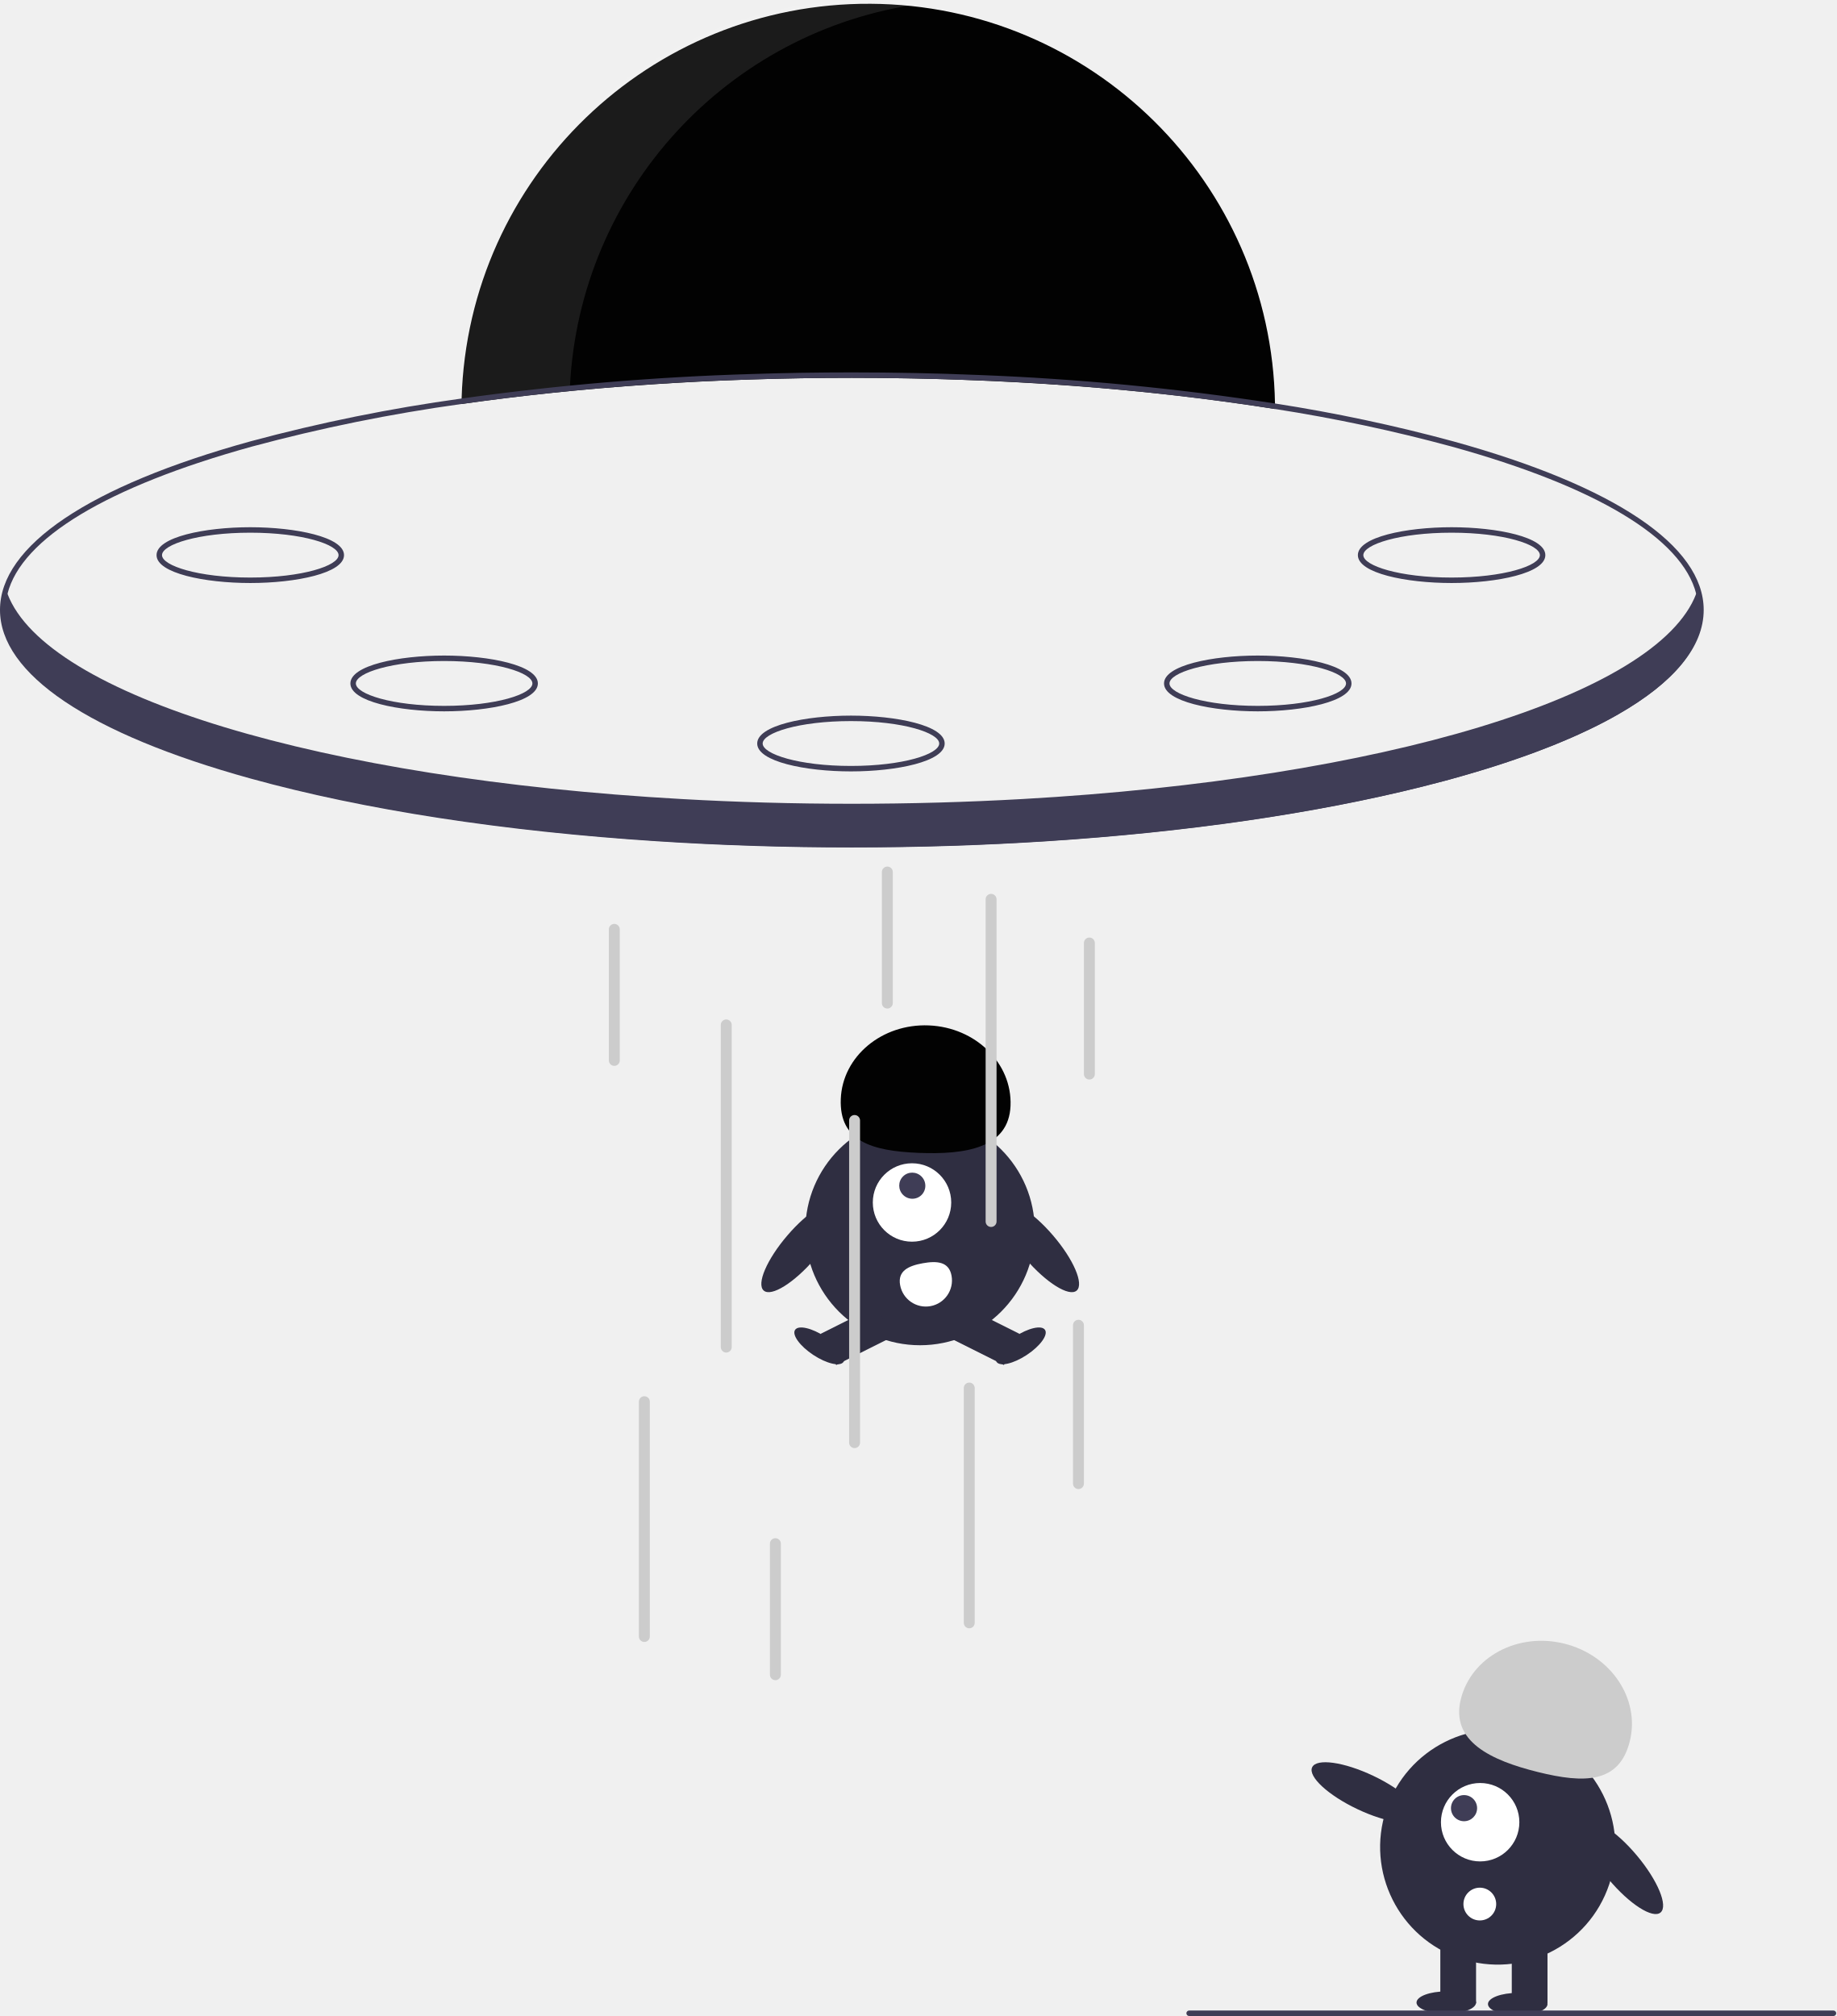
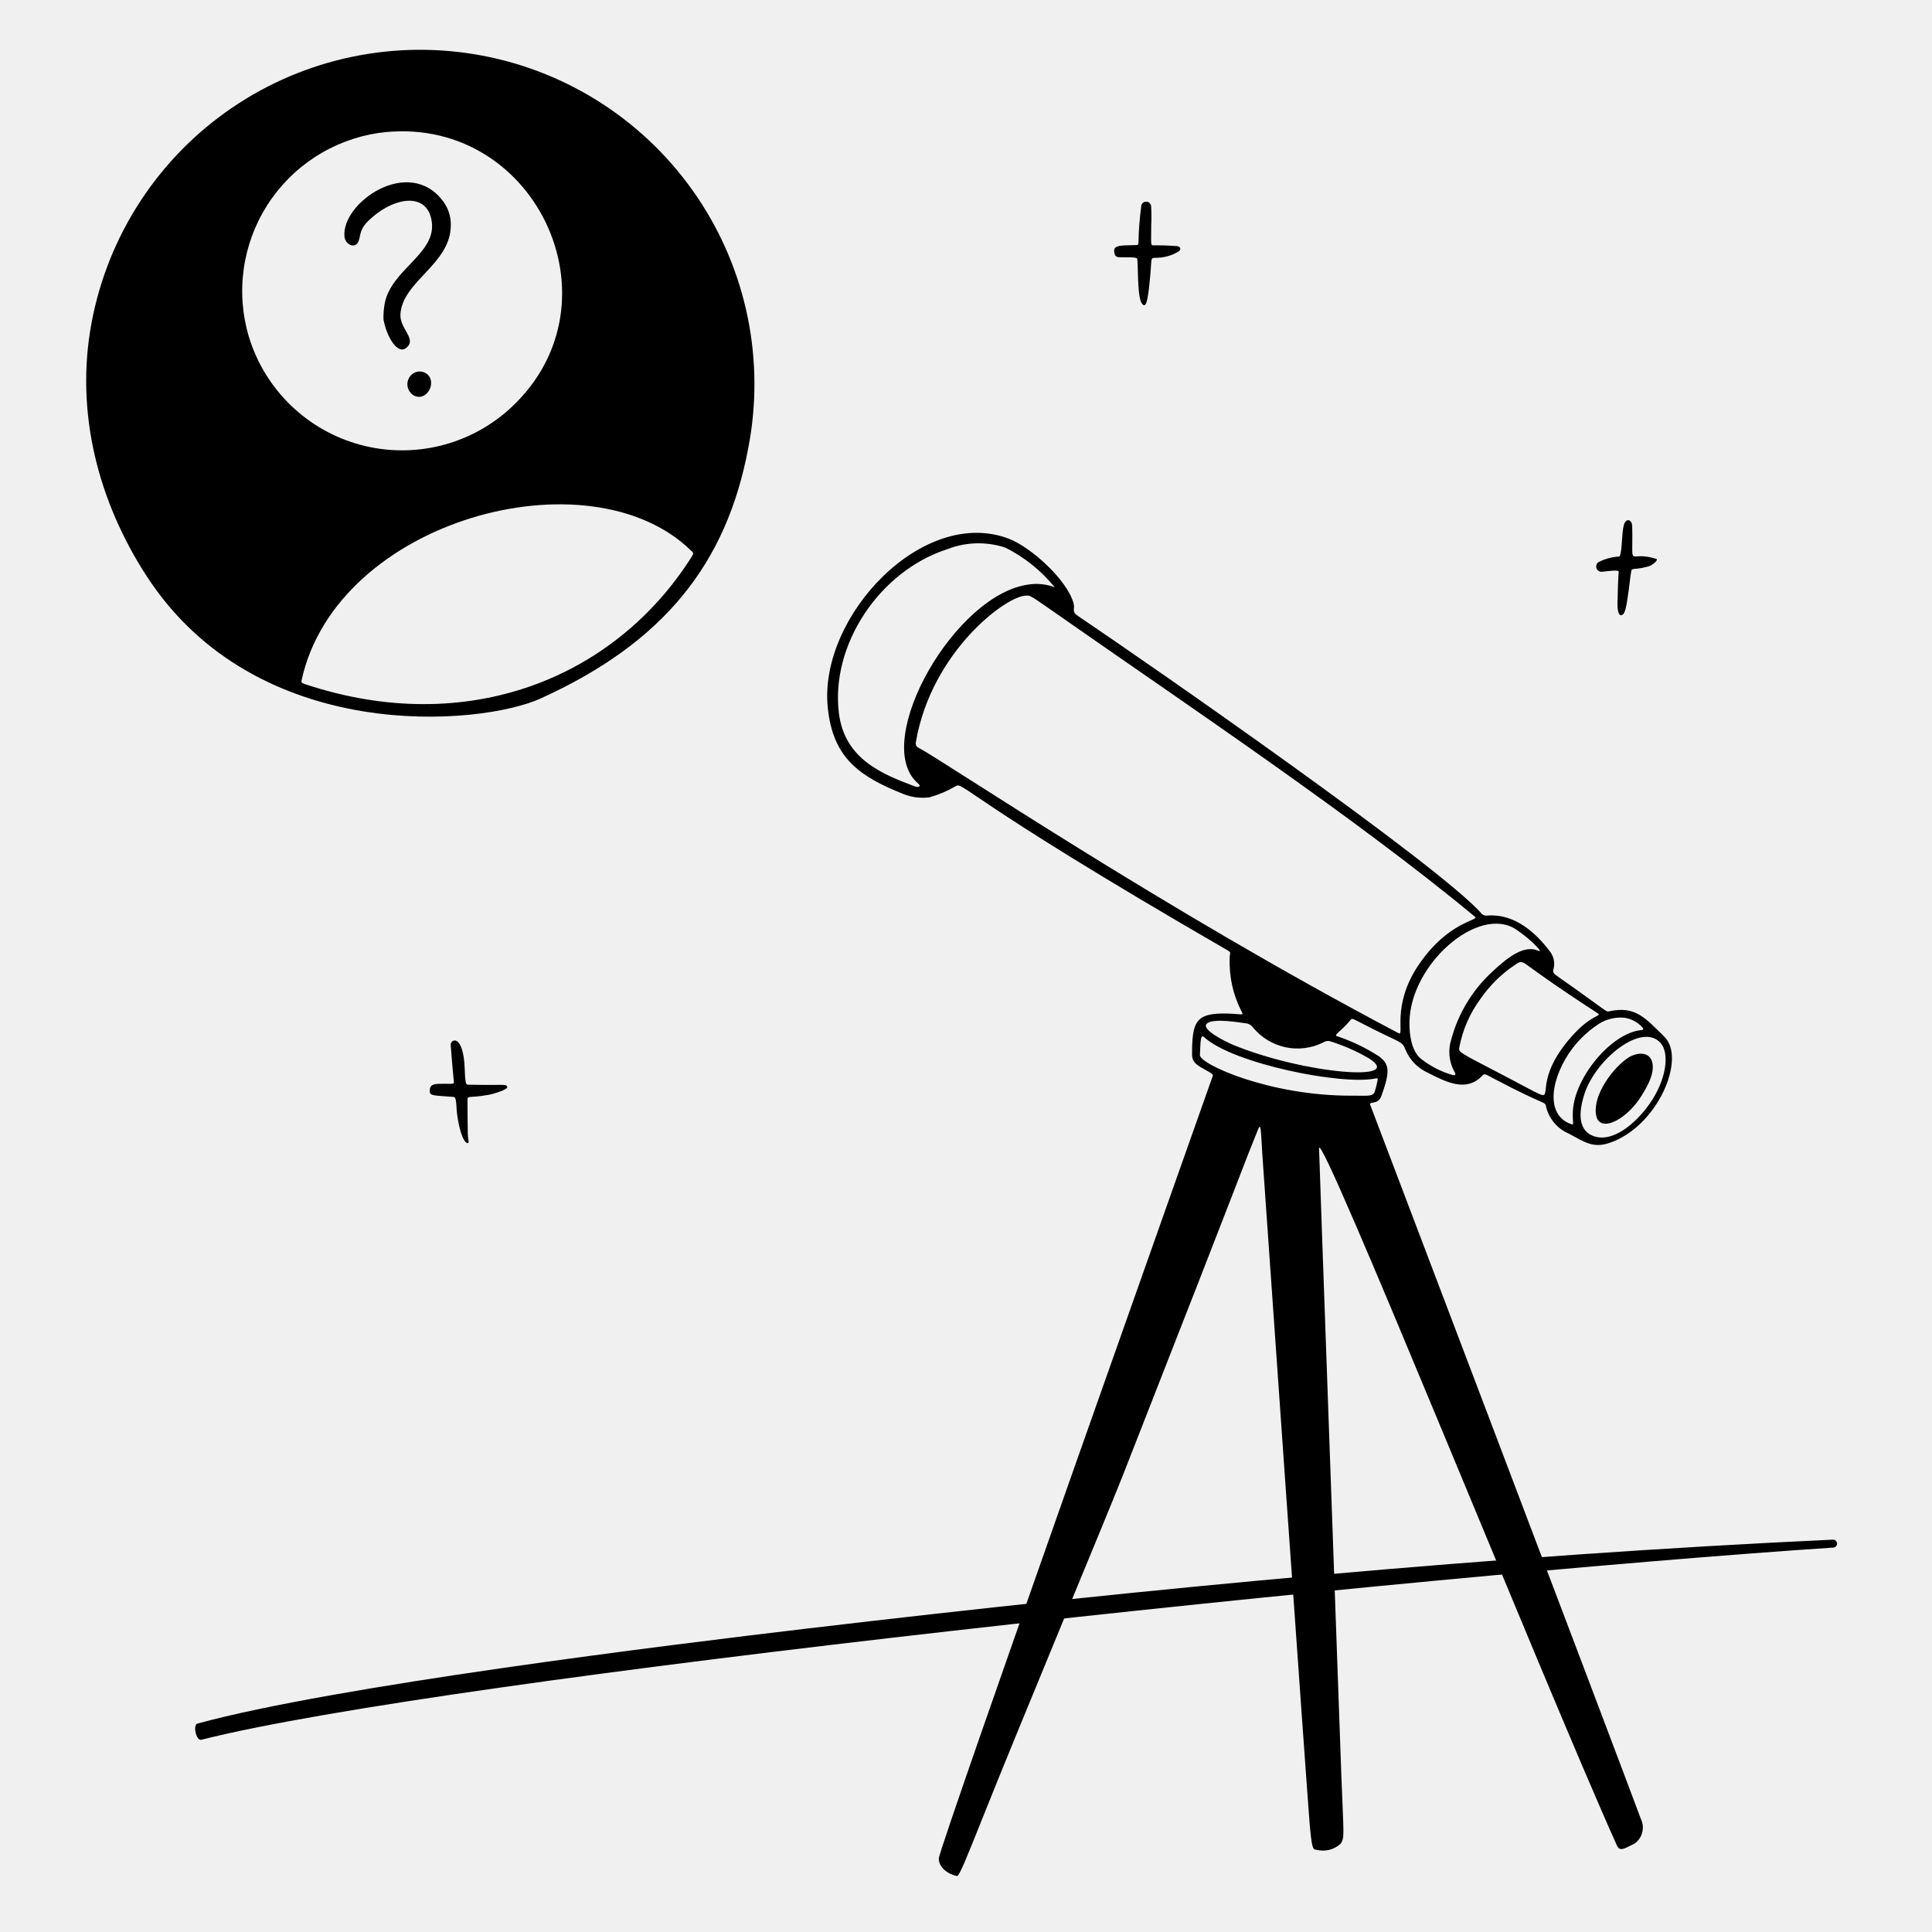
- <svg xmlns="http://www.w3.org/2000/svg" data-name="Layer 1" width="672.532" height="738.394" viewBox="0 0 672.532 738.394">
-   <path d="M730.734,230.607c-46.62-7.44-99.71-11.41-155-11.41-50.6,0-99.35,3.32-142.98,9.58.01-.67.02-1.34.05-2.01a148.999,148.999,0,0,1,297.91,1.82C730.724,229.267,730.734,229.937,730.734,230.607Z" transform="translate(-263.7342 -80.80301)" fill="#020202" />
-   <g opacity="0.1">
-     <path d="M601.285,82.144A149.047,149.047,0,0,0,432.353,225.373c-.03.67-.04,1.34-.05,2.01,12.962-1.86,26.385-3.454,40.165-4.784A149.022,149.022,0,0,1,601.285,82.144Z" transform="translate(-263.7342 -80.80301)" fill="#fff" />
-   </g>
-   <path d="M795.914,242.427a600.121,600.121,0,0,0-65.2-13.84,943.364,943.364,0,0,0-108.74-10.45c-15.17-.62-30.62-.94-46.24-.94-12.38,0-24.66.2-36.77.6a973.29,973.29,0,0,0-106.16,8.97,624.292,624.292,0,0,0-77.25,15.66c-59.21,16.37-91.82,38.31-91.82,61.77s32.61,45.4,91.82,61.77c41.64,11.52,92.98,19.37,148.92,22.97,23.09,1.5,46.96,2.26,71.26,2.26,24.38,0,48.33-.77,71.49-2.27,50.91-3.29,98.01-10.1,137.43-20,.21-.06.41-.11.62-.16,2.66-.66,5.28-1.35,7.87-2.04.93-.26,1.85-.51,2.77-.76a.978.978,0,0,1,.16-.05c.88-.24,1.75-.49,2.62-.73,1.74-.5,3.46-.99,5.15-1.5.08-.02.15-.04.22-.06,1.47-.44,2.91-.88,4.34-1.32,1.17-.37,2.33-.73,3.48-1.1q1.261-.405,2.49-.81c.6-.2,1.19-.39,1.77-.59.79-.26,1.58-.53,2.36-.8.33-.11.66-.22.98-.34.75-.25,1.48-.51,2.21-.77.79-.28,1.58-.57,2.36-.85.65-.23,1.3-.47,1.94-.71.54-.21,1.07-.41,1.61-.61,1.47-.55,2.91-1.12,4.33-1.68.71-.29,1.42-.57,2.12-.86.69-.28,1.39-.57,2.07-.86q1.679-.705,3.3-1.41c.52-.24,1.05-.47,1.56-.69.39-.18.77-.35,1.16-.53.28-.12.56-.25.83-.38,1.01-.46,2.01-.93,2.99-1.4q5.64-2.7,10.53-5.52c20.45-11.71,31.24-24.7,31.24-38.2C887.734,280.737,855.124,258.797,795.914,242.427Zm-.54,121.62c-41.69,11.53-93.17,19.38-149.26,22.95-22.81,1.45-46.39,2.2-70.38,2.2-23.91,0-47.41-.74-70.15-2.19-56.18-3.56-107.74-11.41-149.49-22.96-58.27-16.12-90.36-37.37-90.36-59.85a24.118,24.118,0,0,1,.74-5.89c5.1-20.28,36.47-39.26,89.62-53.96a623.806,623.806,0,0,1,76.66-15.57,976.027,976.027,0,0,1,106.8-9q17.881-.585,36.18-.58c15.41,0,30.65.31,45.63.91a941.367,941.367,0,0,1,109.37,10.5A598.858,598.858,0,0,1,795.374,244.347c53.14,14.7,84.5,33.67,89.61,53.94a23.822,23.822,0,0,1,.75,5.91C885.734,326.677,853.644,347.927,795.374,364.047Z" transform="translate(-263.7342 -80.80301)" fill="#3f3d56" />
-   <path d="M887.164,305.107c0,13.36-11.01,26-30.67,37.29-3.27,1.88-6.79,3.72-10.53,5.52-.98.47-1.98.94-2.99,1.4-.27.13-.55.26-.83.38-.39.18-.77.35-1.16.53-.51.22-1.04.45-1.56.69q-1.62.705-3.3,1.41c-.68.29-1.38.58-2.07.86-.7.29-1.41.57-2.12.86-1.42.56-2.86,1.13-4.33,1.68-.54.2-1.07.4-1.61.61-.64.24-1.29.48-1.94.71-.78.28-1.57.57-2.36.85-.73.26-1.46.52-2.21.77-.32.12-.65.23-.98.34-.78.27-1.57.54-2.36.8-.58.2-1.17.39-1.77.59q-1.23.405-2.49.81c-1.15.37-2.31.73-3.48,1.1-1.43.44-2.87.88-4.34,1.32-.07.02-.14.04-.22.06-1.69.51-3.41,1-5.15,1.5-.87.24-1.74.49-2.62.73a.978.978,0,0,0-.16.05c-.92.25-1.84.5-2.77.76-2.58.68-5.21,1.37-7.87,2.04-.21.05-.41.1-.62.16-38.35,9.58-85.4,16.56-137.47,19.93-22.81,1.47-46.59,2.25-71.02,2.25-24.65,0-48.63-.79-71.62-2.29-137.24-8.95-239.38-43.03-239.38-83.71a25.072,25.072,0,0,1,1.12-7.3c.06.17.12.33.19.5,14.27,37.48,115.54,67.77,246.94,75.16,20.13,1.14,40.98,1.73,62.32,1.73,21.43,0,42.36-.6,62.57-1.74,131.29-7.42,232.46-37.72,246.68-75.17q.36-.9.63-1.8A25.305,25.305,0,0,1,887.164,305.107Z" transform="translate(-263.7342 -80.80301)" fill="#3f3d56" />
-   <path d="M355.404,294.343c-16.643,0-34.331-3.581-34.331-10.217s17.688-10.217,34.331-10.217,34.331,3.581,34.331,10.217S372.046,294.343,355.404,294.343Zm0-18.434c-19.053,0-32.331,4.331-32.331,8.217s13.278,8.217,32.331,8.217,32.331-4.331,32.331-8.217S374.457,275.909,355.404,275.909Z" transform="translate(-263.7342 -80.80301)" fill="#3f3d56" />
-   <path d="M426.403,341.343c-16.643,0-34.331-3.581-34.331-10.217s17.688-10.217,34.331-10.217c16.643,0,34.331,3.581,34.331,10.217S443.046,341.343,426.403,341.343Zm0-18.434c-19.053,0-32.331,4.331-32.331,8.217s13.278,8.217,32.331,8.217,32.331-4.331,32.331-8.217S445.456,322.909,426.403,322.909Z" transform="translate(-263.7342 -80.80301)" fill="#3f3d56" />
-   <path d="M795.403,294.343c-16.643,0-34.331-3.581-34.331-10.217s17.688-10.217,34.331-10.217c16.643,0,34.331,3.581,34.331,10.217S812.046,294.343,795.403,294.343Zm0-18.434c-19.053,0-32.331,4.331-32.331,8.217s13.278,8.217,32.331,8.217,32.331-4.331,32.331-8.217S814.456,275.909,795.403,275.909Z" transform="translate(-263.7342 -80.80301)" fill="#3f3d56" />
-   <path d="M724.403,341.343c-16.643,0-34.331-3.581-34.331-10.217s17.688-10.217,34.331-10.217c16.643,0,34.331,3.581,34.331,10.217S741.046,341.343,724.403,341.343Zm0-18.434c-19.053,0-32.331,4.331-32.331,8.217s13.278,8.217,32.331,8.217,32.331-4.331,32.331-8.217S743.456,322.909,724.403,322.909Z" transform="translate(-263.7342 -80.80301)" fill="#3f3d56" />
-   <path d="M575.403,363.343c-16.643,0-34.331-3.581-34.331-10.217s17.688-10.217,34.331-10.217c16.643,0,34.331,3.581,34.331,10.217S592.046,363.343,575.403,363.343Zm0-18.434c-19.053,0-32.331,4.331-32.331,8.217s13.278,8.217,32.331,8.217,32.331-4.331,32.331-8.217S594.456,344.909,575.403,344.909Z" transform="translate(-263.7342 -80.80301)" fill="#3f3d56" />
-   <circle cx="336.978" cy="450.704" r="42.012" fill="#2f2e41" />
-   <rect x="565.937" y="563.554" width="22.868" height="12.763" transform="translate(-457.8202 238.0583) rotate(-26.60099)" fill="#2f2e41" />
-   <ellipse cx="563.82" cy="573.748" rx="3.989" ry="10.636" transform="translate(-489.2755 647.8291) rotate(-56.60122)" fill="#2f2e41" />
-   <rect x="617.672" y="558.502" width="12.763" height="22.868" transform="translate(-428.7216 791.9256) rotate(-63.39901)" fill="#2f2e41" />
-   <ellipse cx="637.604" cy="573.748" rx="10.636" ry="3.989" transform="translate(-474.2674 364.9233) rotate(-33.39878)" fill="#2f2e41" />
-   <circle cx="334.037" cy="440.428" r="14.359" fill="#fff" />
-   <ellipse cx="597.87" cy="515.084" rx="4.766" ry="4.8" transform="translate(-452.8417 492.8192) rotate(-45)" fill="#3f3d56" />
-   <path d="M633.854,485.802c.632-15.554-12.773-28.728-29.941-29.425s-31.597,11.346-32.229,26.9,11.302,19.087,28.47,19.785S633.222,501.356,633.854,485.802Z" transform="translate(-263.7342 -80.80301)" fill="#020202" />
-   <ellipse cx="644.388" cy="537.568" rx="6.594" ry="21.006" transform="translate(-458.4377 468.6175) rotate(-40.64516)" fill="#2f2e41" />
-   <ellipse cx="557.154" cy="537.568" rx="21.006" ry="6.594" transform="translate(-477.3791 529.3527) rotate(-49.35484)" fill="#2f2e41" />
-   <path d="M612.251,548.064a9.572,9.572,0,0,1-18.835,3.429l-.003-.018c-.942-5.202,3.08-7.043,8.283-7.985S611.309,542.862,612.251,548.064Z" transform="translate(-263.7342 -80.80301)" fill="#fff" />
-   <path d="M529.734,576.197a2,2,0,0,1-2-2v-118a2,2,0,0,1,4,0v118A2,2,0,0,1,529.734,576.197Z" transform="translate(-263.7342 -80.80301)" fill="#ccc" />
-   <path d="M499.734,682.197a2,2,0,0,1-2-2v-86a2,2,0,1,1,4,0v86A2,2,0,0,1,499.734,682.197Z" transform="translate(-263.7342 -80.80301)" fill="#ccc" />
-   <path d="M576.734,611.197a2,2,0,0,1-2-2v-118a2,2,0,1,1,4,0v118A2,2,0,0,1,576.734,611.197Z" transform="translate(-263.7342 -80.80301)" fill="#ccc" />
-   <path d="M547.734,696.197a2,2,0,0,1-2-2v-48a2,2,0,1,1,4,0v48A2,2,0,0,1,547.734,696.197Z" transform="translate(-263.7342 -80.80301)" fill="#ccc" />
-   <path d="M588.734,450.197a2,2,0,0,1-2-2v-48a2,2,0,0,1,4,0v48A2,2,0,0,1,588.734,450.197Z" transform="translate(-263.7342 -80.80301)" fill="#ccc" />
-   <path d="M488.734,471.197a2,2,0,0,1-2-2v-48a2,2,0,0,1,4,0v48A2,2,0,0,1,488.734,471.197Z" transform="translate(-263.7342 -80.80301)" fill="#ccc" />
-   <path d="M662.734,476.197a2,2,0,0,1-2-2v-48a2,2,0,1,1,4,0v48A2,2,0,0,1,662.734,476.197Z" transform="translate(-263.7342 -80.80301)" fill="#ccc" />
-   <path d="M658.734,626.197a2,2,0,0,1-2-2v-58a2,2,0,1,1,4,0v58A2,2,0,0,1,658.734,626.197Z" transform="translate(-263.7342 -80.80301)" fill="#ccc" />
-   <path d="M618.734,677.197a2,2,0,0,1-2-2v-86a2,2,0,1,1,4,0v86A2,2,0,0,1,618.734,677.197Z" transform="translate(-263.7342 -80.80301)" fill="#ccc" />
-   <path d="M626.734,530.197a2,2,0,0,1-2-2v-118a2,2,0,1,1,4,0v118A2,2,0,0,1,626.734,530.197Z" transform="translate(-263.7342 -80.80301)" fill="#ccc" />
-   <ellipse cx="858.104" cy="764.783" rx="6.76" ry="21.534" transform="translate(-554.5318 648.4649) rotate(-39.93837)" fill="#2f2e41" />
-   <circle cx="812.297" cy="757.305" r="43.067" transform="translate(-426.7515 1207.633) rotate(-71.56505)" fill="#2f2e41" />
-   <rect x="553.707" y="710.302" width="13.084" height="23.442" fill="#2f2e41" />
-   <rect x="527.54" y="710.302" width="13.084" height="23.442" fill="#2f2e41" />
-   <ellipse cx="555.888" cy="734.016" rx="10.903" ry="4.089" fill="#2f2e41" />
-   <ellipse cx="529.72" cy="733.471" rx="10.903" ry="4.089" fill="#2f2e41" />
-   <path d="M798.774,703.169c3.846-15.487,20.821-24.601,37.915-20.356s27.834,20.24,23.989,35.727-16.604,15.537-33.698,11.292S794.928,718.656,798.774,703.169Z" transform="translate(-263.7342 -80.80301)" fill="#ccc" />
-   <ellipse cx="763.788" cy="737.322" rx="6.76" ry="21.534" transform="translate(-493.4425 1030.659) rotate(-64.62574)" fill="#2f2e41" />
-   <circle cx="542.124" cy="667.415" r="14.359" fill="#fff" />
-   <circle cx="536.222" cy="662.268" r="4.786" fill="#3f3d56" />
-   <circle cx="542" cy="697.394" r="6" fill="#fff" />
-   <path d="M935.266,819.197h-236a1,1,0,0,1,0-2h236a1,1,0,0,1,0,2Z" transform="translate(-263.7342 -80.80301)" fill="#3f3d56" />
+ <svg xmlns="http://www.w3.org/2000/svg" width="154" height="154" viewBox="0 0 154 154" fill="none">
+   <path d="M11.681 45.91C7.884 40.058 5.942 32.928 7.304 25.7C7.951 22.253 9.272 18.968 11.191 16.033C13.11 13.097 15.59 10.57 18.488 8.595C21.387 6.62 24.646 5.237 28.08 4.524C31.514 3.812 35.055 3.785 38.499 4.444C41.944 5.103 45.224 6.435 48.153 8.365C51.081 10.295 53.6 12.784 55.564 15.689C57.529 18.594 58.9 21.859 59.6 25.295C60.3 28.732 60.315 32.272 59.644 35.715C57.911 44.962 52.883 51.242 43.072 55.685C38.328 57.834 20.486 59.48 11.681 45.91ZM19.845 26.867C20.478 28.937 21.628 30.812 23.186 32.316C24.744 33.82 26.659 34.902 28.75 35.462C30.842 36.023 33.041 36.042 35.142 35.518C37.243 34.994 39.176 33.945 40.76 32.468C49.821 24.016 42.523 8.876 30.151 10.602C28.346 10.874 26.619 11.53 25.089 12.528C23.56 13.525 22.262 14.839 21.284 16.381C20.307 17.924 19.672 19.659 19.424 21.468C19.176 23.277 19.319 25.118 19.845 26.867ZM24.039 54.222C23.975 54.439 24.17 54.485 24.372 54.552C37.255 58.822 49.019 54.061 55.134 44.379C55.293 44.129 55.305 44.067 55.076 43.882C46.982 35.984 26.835 41.421 24.039 54.222Z" fill="black" />
+   <path d="M35.935 17.959C35.92 21.068 32.077 22.405 31.918 25.047C31.847 26.226 33.267 27.011 32.383 27.73C31.673 28.307 30.809 26.81 30.567 25.459C30.553 25.015 30.59 24.571 30.676 24.136C31.221 21.477 34.725 20.234 34.423 17.728C34.121 15.221 31.328 15.666 29.333 17.631C28.598 18.355 28.762 18.889 28.544 19.302C28.256 19.845 27.522 19.476 27.459 18.87C27.179 16.17 32.626 12.359 35.345 16.078C35.743 16.623 35.951 17.284 35.935 17.959Z" fill="black" />
+   <path d="M32.999 31.532C32.859 31.453 32.74 31.342 32.65 31.209C32.56 31.076 32.502 30.923 32.481 30.764C32.461 30.605 32.477 30.443 32.529 30.291C32.582 30.139 32.669 30.001 32.784 29.889C32.883 29.789 33.003 29.713 33.136 29.666C33.268 29.619 33.409 29.602 33.549 29.617C33.688 29.632 33.823 29.678 33.943 29.751C34.062 29.825 34.164 29.924 34.24 30.042C34.679 30.8 33.901 31.99 32.999 31.532Z" fill="black" />
+   <path d="M15.746 137.385C26.619 134.408 53.202 131.128 64.397 129.805C91.28 126.628 119.271 123.968 146.111 122.725C146.192 122.724 146.271 122.755 146.331 122.811C146.391 122.866 146.426 122.943 146.431 123.024C146.435 123.106 146.408 123.186 146.355 123.248C146.302 123.31 146.227 123.349 146.146 123.357C112.719 125.58 35.574 133.737 16.046 138.677C15.643 138.778 15.348 137.494 15.746 137.385Z" fill="black" />
+   <path d="M109.233 88.099C109.064 87.716 109.83 88.148 110.113 87.352C110.789 85.452 110.797 84.857 109.919 84.199C108.873 83.525 107.747 82.983 106.566 82.589C106.271 82.499 106.909 82.206 107.634 81.323C107.818 81.1 107.761 81.186 109.513 82.06C111.651 83.128 111.784 83.01 112.043 83.697C112.378 84.49 112.997 85.13 113.779 85.492C115.365 86.301 116.907 87.071 118.173 85.726C118.331 85.558 118.32 85.577 119.205 86.044C123.254 88.18 123.143 87.763 123.239 88.211C123.35 88.686 123.572 89.127 123.885 89.5C124.199 89.873 124.595 90.167 125.043 90.358C126.343 91.054 126.998 91.544 128.312 91.095C132.145 89.784 134.421 84.369 132.673 82.646C131.176 81.171 130.363 80.153 128.294 80.608C127.974 80.678 128.231 80.681 124.192 77.854C123.772 77.56 123.766 77.486 123.831 77.247C123.897 77 123.903 76.74 123.849 76.489C123.795 76.239 123.681 76.005 123.518 75.807C121.263 72.829 119.225 72.936 118.497 72.981C118.427 72.99 118.356 72.981 118.289 72.958C118.223 72.934 118.163 72.895 118.114 72.844C114.818 69.047 91.574 52.906 85.928 49.101C85.367 48.722 85.718 48.594 85.569 48.072C85.032 46.181 82.162 43.615 80.433 42.949C73.593 40.314 65.259 49.12 65.978 56.369C66.373 60.355 68.4 61.86 72.051 63.308C72.698 63.559 73.397 63.644 74.085 63.556C74.803 63.356 75.494 63.064 76.138 62.688C76.815 62.24 76.457 63.382 97.832 75.741C98.174 75.939 98.032 75.922 98.02 76.31C97.956 77.823 98.29 79.325 98.99 80.668C99.152 80.975 98.913 80.822 97.909 80.792C95.259 80.707 95.027 81.457 95.018 84.067C95.018 84.612 95.332 84.857 95.877 85.162C96.676 85.61 96.706 85.632 96.66 85.789C96.574 86.082 74.869 147.173 74.835 148.129C74.81 148.855 75.579 149.409 76.291 149.537C76.456 149.567 77.116 147.935 78.3 144.96C81.094 137.936 88.254 120.785 89.531 117.529C100.298 90.086 98.743 93.809 100.281 90.026C100.503 89.481 100.497 89.941 100.625 92.087C100.685 93.098 104.185 142.928 104.387 145.303C104.57 147.432 104.658 147.427 104.949 147.449C105.274 147.531 105.614 147.533 105.94 147.455C106.267 147.377 106.569 147.22 106.822 147C107.22 146.517 107.09 146.346 106.912 141.328C106.811 138.478 105.128 91.549 105.142 91.547C105.142 89.554 122.908 133.801 128.876 147.085C129.118 147.622 129.445 147.367 130.283 146.956C130.588 146.744 130.807 146.431 130.901 146.073C130.996 145.714 130.96 145.334 130.799 145C128.338 138.381 109.233 88.099 109.233 88.099ZM132.349 83.117C133.098 83.922 132.869 86.061 131.429 88.071C130.418 89.483 128.553 91.163 126.967 90.537C126.048 90.174 125.677 89.157 126.282 87.241C127.152 84.48 130.82 81.469 132.349 83.116L132.349 83.117ZM129.476 81.124C130.005 81.198 130.495 81.45 130.864 81.837C130.93 81.897 131.148 82.119 130.742 82.121C128.45 82.388 125.533 85.826 125.376 88.537C125.315 89.556 125.529 89.706 125.219 89.596C123.064 88.841 123.669 85.738 125.393 83.495C125.979 82.747 126.685 82.103 127.483 81.588C128.08 81.223 128.778 81.061 129.475 81.124H129.476ZM127.329 80.75C127.762 81.032 126.922 80.766 125.3 82.59C122.211 86.06 123.825 87.698 122.694 87.202C122.227 86.998 121.336 86.49 119.384 85.477C116.241 83.845 116.272 83.862 116.318 83.51C116.579 82.099 117.159 80.766 118.014 79.613C118.746 78.551 119.673 77.637 120.745 76.921C121.04 76.715 121.218 76.567 121.599 76.832C122.17 77.231 123.552 78.298 127.324 80.75H127.329ZM120.85 74.088C122.039 74.878 123.089 76.005 122.631 75.792C121.424 75.229 119.98 76.496 118.894 77.509C117.349 78.947 116.238 80.79 115.688 82.827C115.553 83.239 115.501 83.675 115.536 84.107C115.57 84.539 115.69 84.961 115.888 85.347C115.973 85.478 116.166 85.806 115.735 85.675C114.829 85.407 113.984 84.967 113.244 84.379C112.498 83.759 112.336 82.434 112.348 81.499C112.402 76.838 117.867 72.109 120.846 74.088H120.85ZM73.311 62.637C73.225 62.763 73.072 62.74 72.928 62.686C70.405 61.734 67.343 60.556 66.872 56.874C66.182 51.459 70.065 45.52 75.534 43.766C77.007 43.197 78.633 43.156 80.133 43.65C81.657 44.41 83 45.489 84.071 46.813C83.43 46.568 82.736 46.489 82.055 46.583C76.147 47.297 69.541 58.931 73.04 62.321C73.162 62.44 73.344 62.588 73.311 62.637ZM73.224 59.608C73.138 59.571 73.069 59.505 73.028 59.422C72.988 59.338 72.979 59.242 73.004 59.153C74.236 51.937 80.262 47.42 81.831 47.477C82.116 47.458 82.094 47.434 84.488 49.11C94.192 55.901 108.077 65.189 117.575 73.08C117.937 73.381 115.441 73.415 113.069 76.928C110.889 80.156 111.981 82.619 111.488 82.359C92.736 72.491 75.086 60.566 73.224 59.608ZM96.182 81.607C96.642 81.111 98.969 81.531 99.248 81.561C99.375 81.567 99.498 81.603 99.608 81.663C99.72 81.725 99.815 81.811 99.888 81.914C100.545 82.707 101.45 83.257 102.458 83.474C103.465 83.691 104.516 83.563 105.442 83.111C105.596 83.004 105.785 82.958 105.97 82.983C107.06 83.318 108.108 83.775 109.094 84.347C112.165 86.274 103.935 85.611 98.281 83.28C97.691 83.034 95.746 82.073 96.182 81.605V81.607ZM107.732 87.337C101.179 87.357 95.609 84.814 95.645 84.099C95.697 83.082 95.674 82.384 95.983 82.671C98.246 84.774 106.986 86.537 109.661 85.96C109.802 85.929 109.83 85.974 109.814 86.076C109.755 86.411 109.672 86.741 109.567 87.064C109.374 87.428 108.979 87.33 107.732 87.334V87.337Z" fill="black" />
+   <path d="M127.284 89.114C127.762 90.263 129.781 89.109 130.881 87.288C131.382 86.46 131.874 85.564 131.714 84.737C131.522 83.741 130.378 83.853 129.631 84.415C128.252 85.45 126.814 87.648 127.284 89.114Z" fill="black" />
+   <path d="M35.404 86.388C36.223 86.388 36.187 86.433 36.171 86.157C36.171 86.157 36.043 84.876 35.927 83.304C35.891 82.815 36.942 82.338 37.045 85.23C37.091 86.533 37.161 86.456 37.388 86.462C40.287 86.523 40.325 86.379 40.428 86.627C40.523 86.857 39.268 87.209 39.026 87.254C37.27 87.581 37.263 87.254 37.263 87.742C37.285 90.994 37.276 90.341 37.358 91.009C37.374 91.137 37.233 91.134 37.184 91.096C36.671 90.702 36.417 88.845 36.397 88.399C36.347 87.384 36.271 87.445 36.07 87.43C34.631 87.32 34.282 87.35 34.258 87.021C34.21 86.347 34.725 86.388 35.404 86.388Z" fill="black" />
+   <path d="M91.763 17.974C91.763 19.584 91.693 19.553 91.97 19.554C93.073 19.554 93.35 19.59 93.762 19.613C94.174 19.637 94.136 19.928 93.937 20.05C93.389 20.381 92.758 20.554 92.118 20.549C91.635 20.595 91.861 20.432 91.617 22.677C91.478 23.961 91.359 24.473 91.111 24.294C90.655 23.966 90.737 21.787 90.664 20.774C90.647 20.53 90.7 20.507 89.475 20.509C89.237 20.509 88.916 20.538 88.846 20.248C88.739 19.805 88.815 19.588 89.689 19.558C90.699 19.521 90.735 19.593 90.745 19.368C90.765 18.399 90.838 17.431 90.963 16.47C90.963 16.364 91.005 16.264 91.08 16.189C91.154 16.115 91.255 16.073 91.36 16.073C91.465 16.073 91.567 16.115 91.641 16.189C91.715 16.264 91.757 16.364 91.757 16.47C91.785 16.971 91.787 17.473 91.763 17.974Z" fill="black" />
+   <path d="M132.018 44.544C132.221 44.607 131.817 44.975 131.482 45.122C131.106 45.239 130.718 45.313 130.326 45.343C130.236 45.357 130.065 45.343 130.037 45.482C129.932 46.005 129.887 46.756 129.682 48.012C129.528 48.95 129.367 49.017 129.222 49.039C129.109 49.056 128.915 48.909 128.929 48.055C128.947 47.084 129 45.77 129.027 45.616C129.062 45.421 128.684 45.467 127.696 45.573C127.597 45.584 127.499 45.56 127.416 45.504C127.334 45.449 127.273 45.366 127.246 45.271C127.22 45.175 127.228 45.073 127.269 44.983C127.311 44.893 127.383 44.82 127.473 44.778C127.917 44.557 128.399 44.419 128.893 44.373C128.981 44.352 129.083 44.413 129.133 44.272C129.31 43.775 129.263 42.529 129.426 41.895C129.599 41.219 130.09 41.418 130.103 41.935C130.188 45.564 129.66 43.811 132.018 44.544Z" fill="black" />
</svg>
